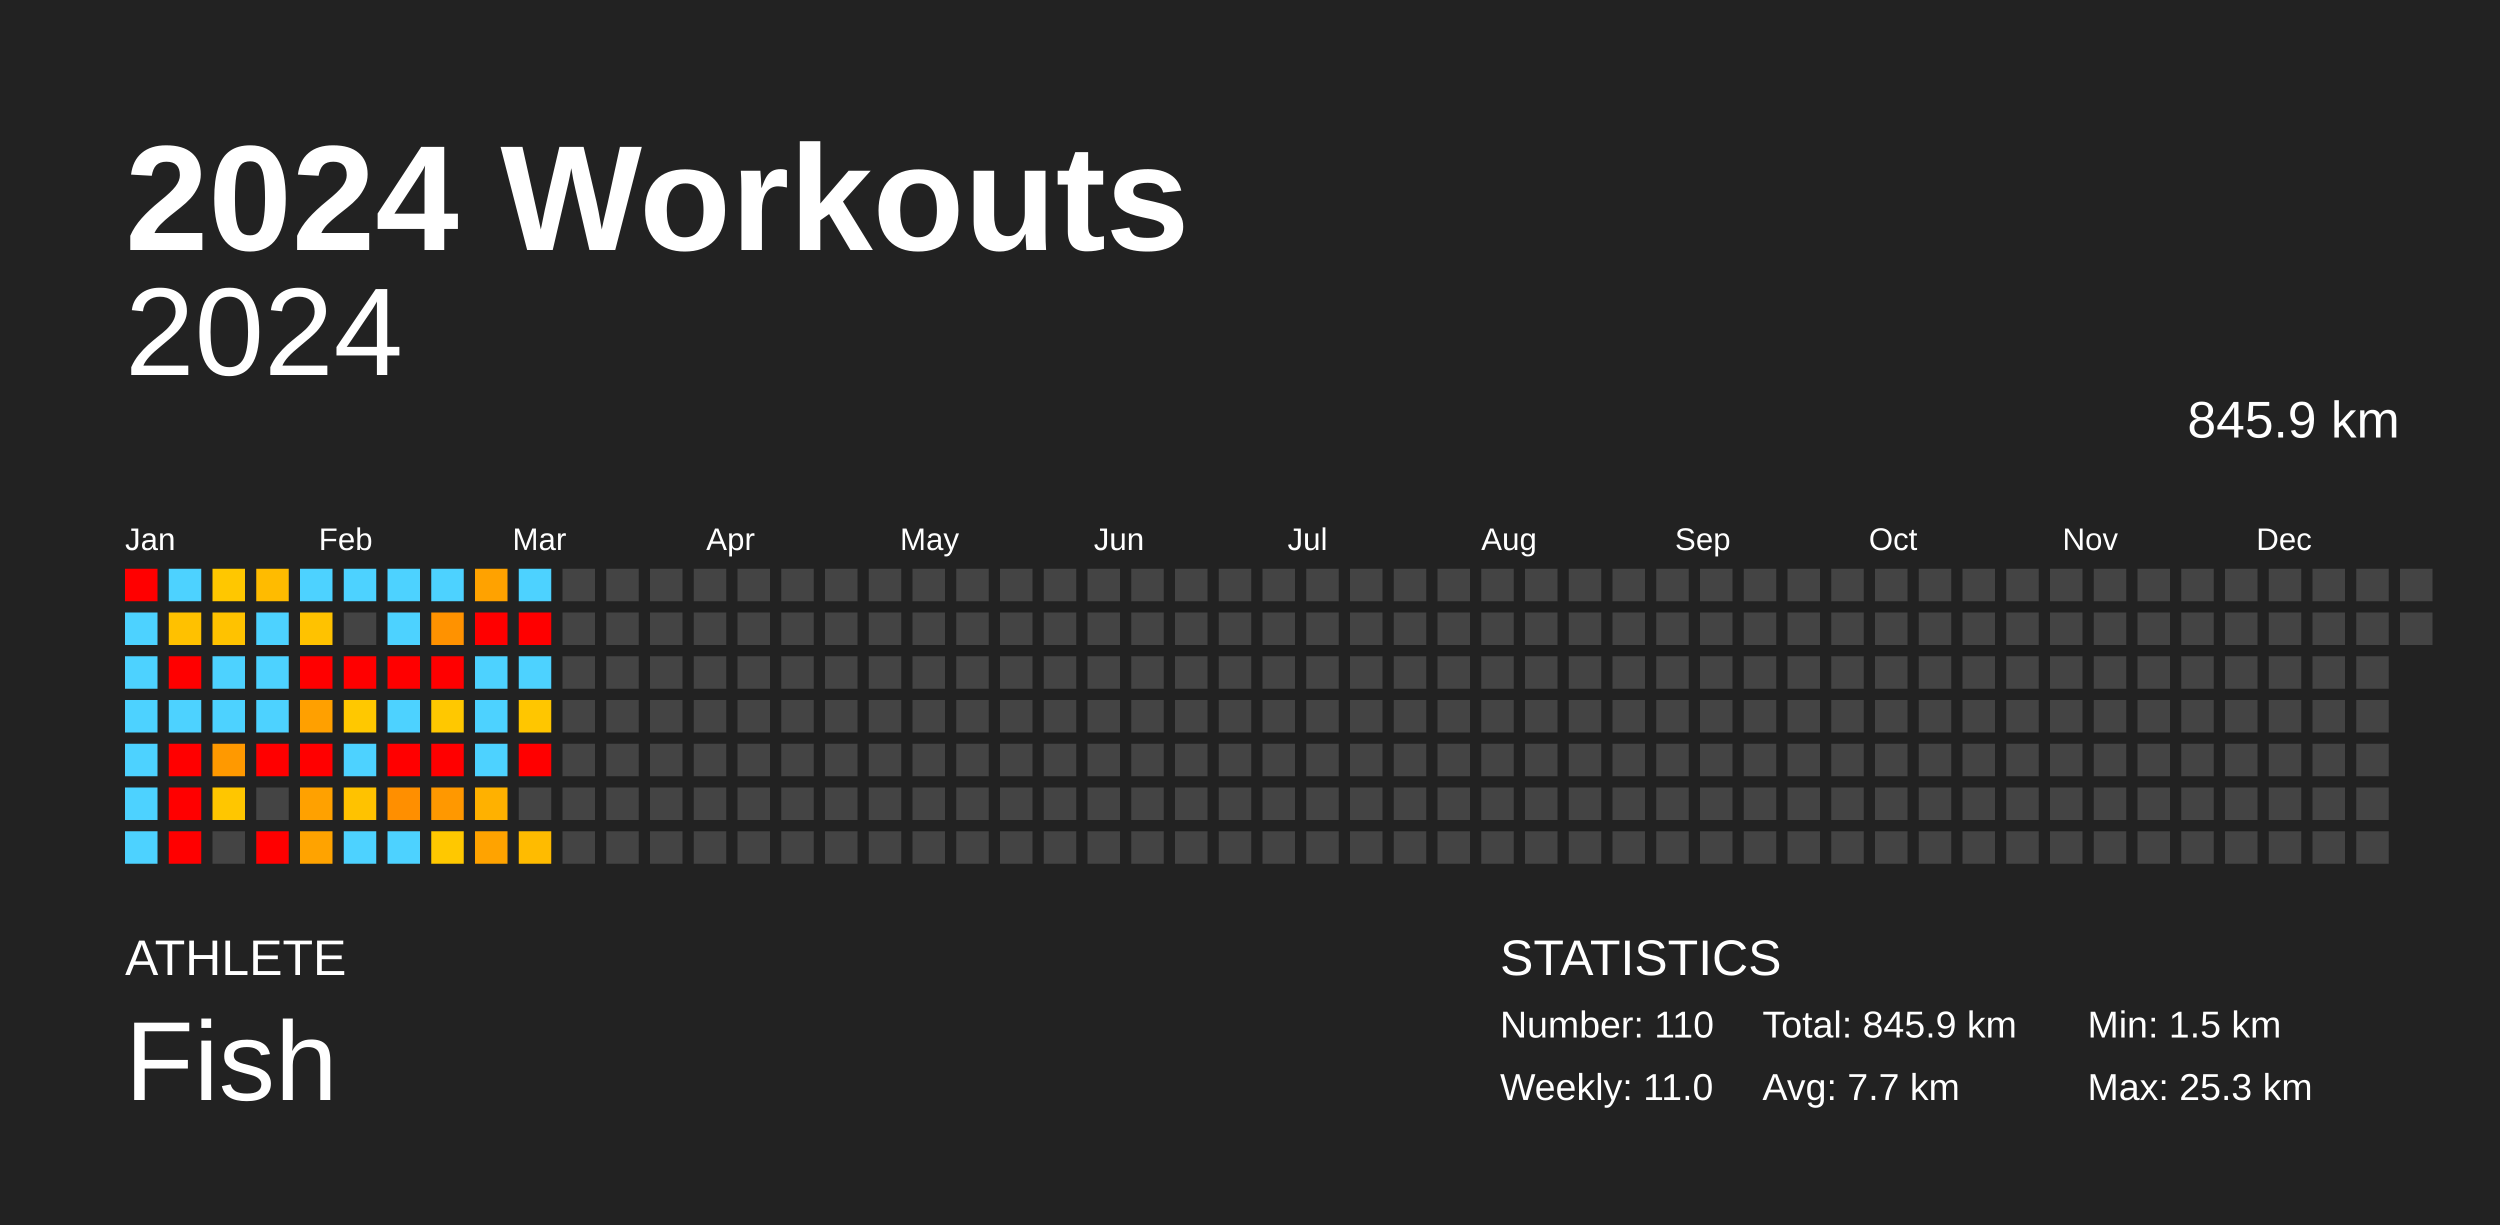
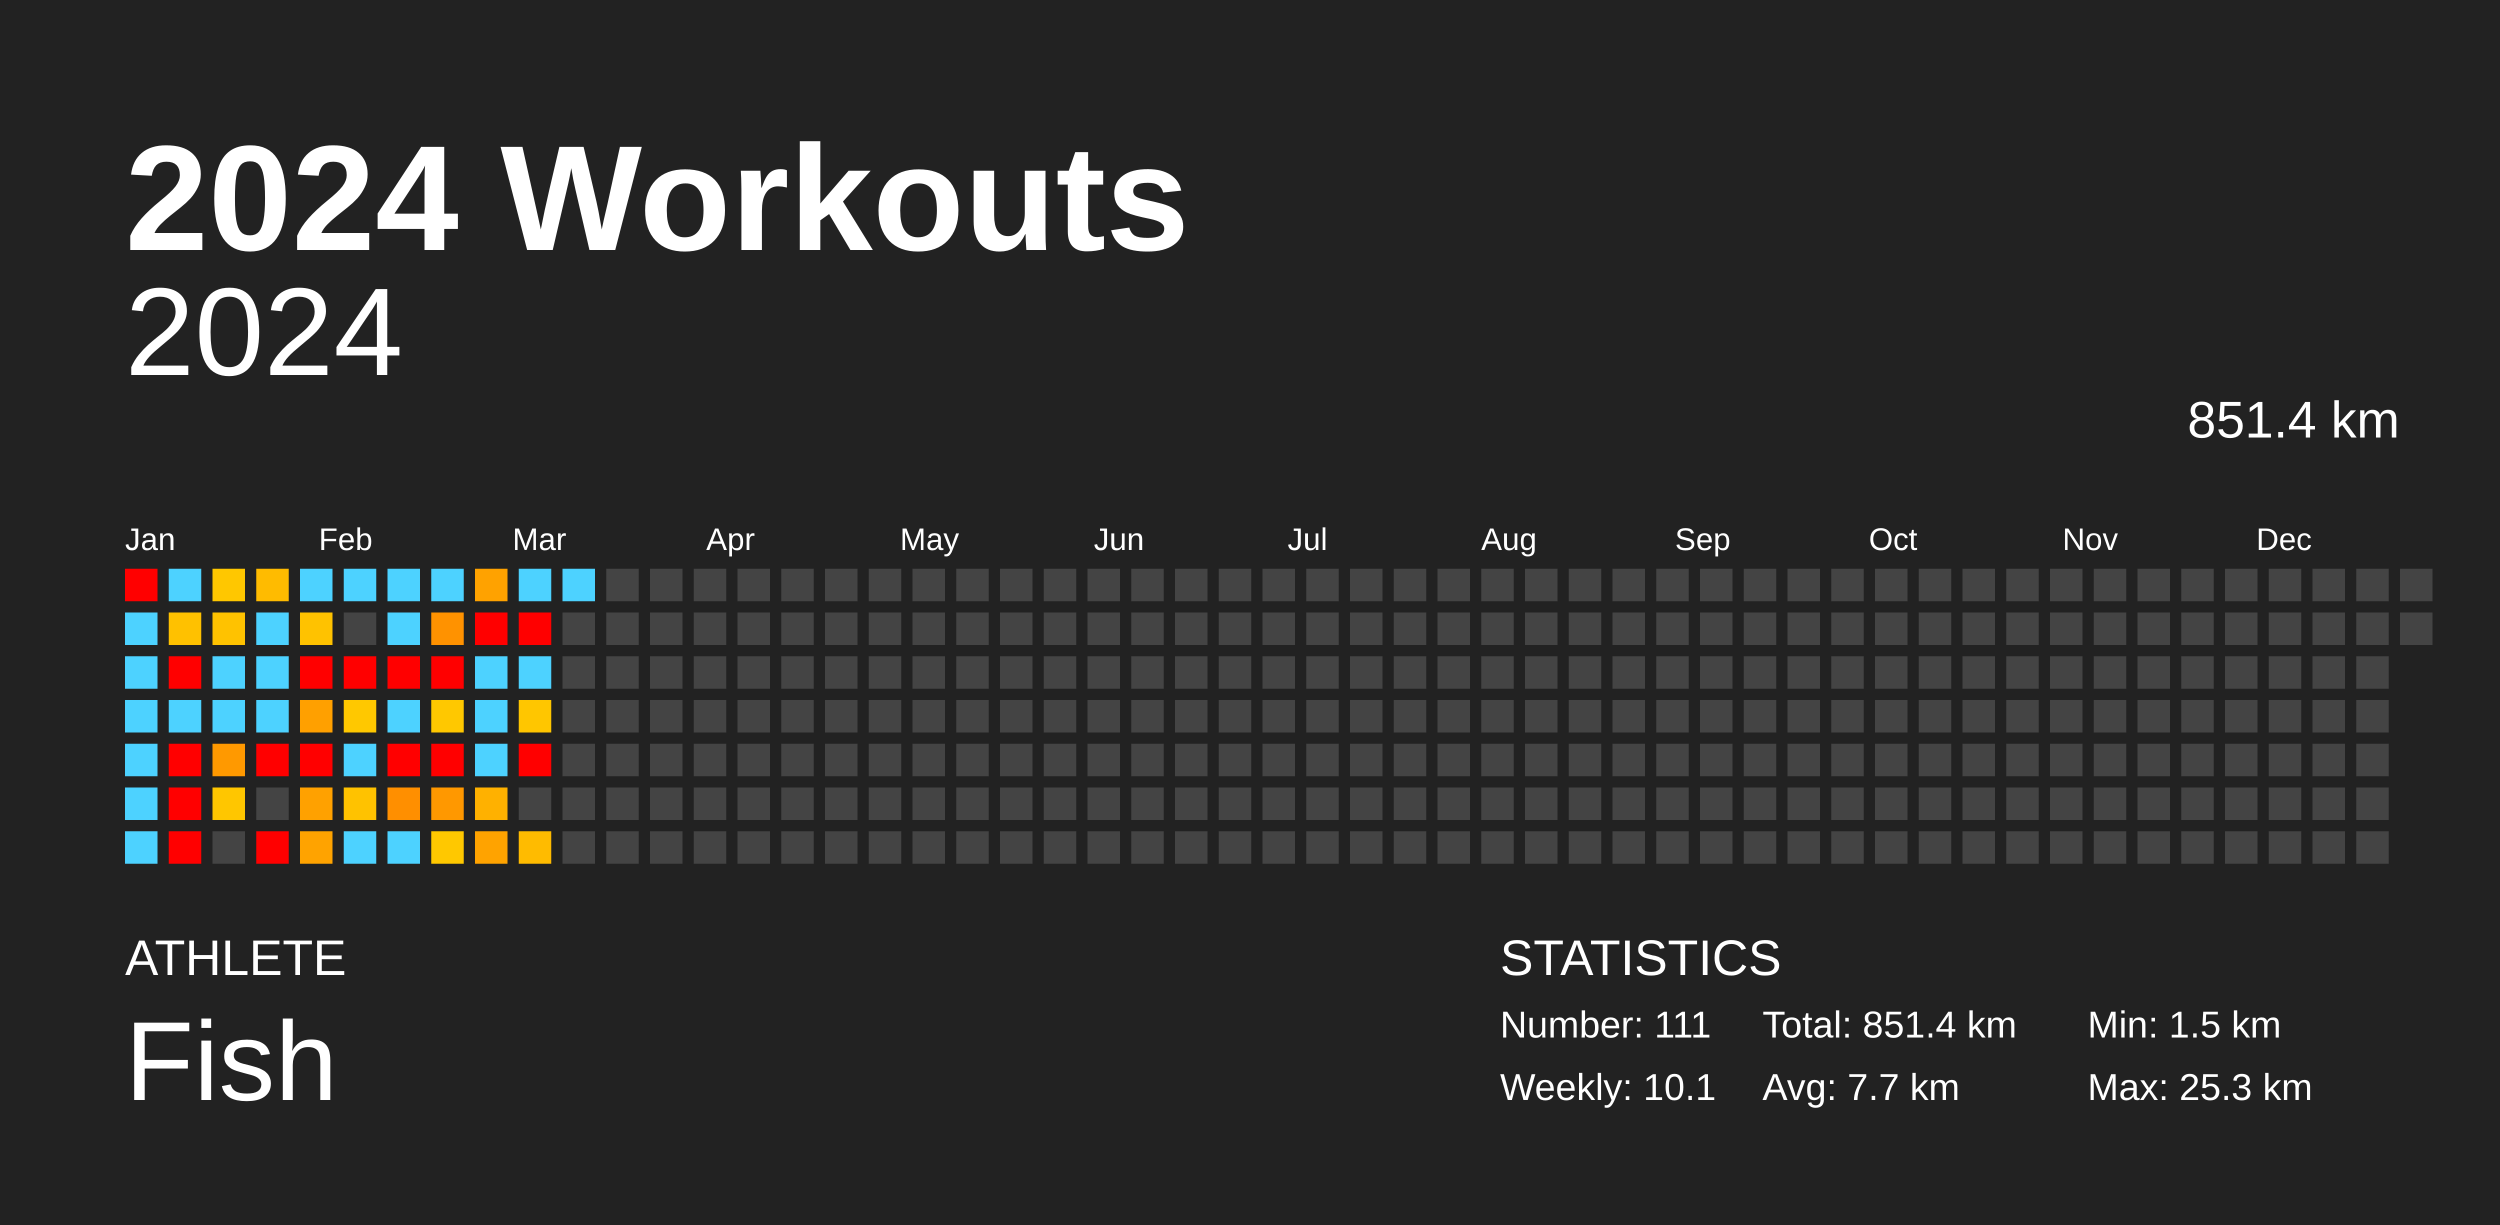
<svg xmlns="http://www.w3.org/2000/svg" baseProfile="full" height="98mm" version="1.1" viewBox="0,0,200,98" width="200mm">
  <defs />
  <rect fill="#222222" height="98" width="200" x="0" y="0" />
  <text fill="#FFFFFF" style="font-size:12px; font-family:Arial; font-weight:bold;" x="10" y="20">2024 Workouts</text>
  <text fill="#FFFFFF" style="font-size:4px; font-family:Arial" x="10" y="78">ATHLETE</text>
  <text fill="#FFFFFF" style="font-size:9px; font-family:Arial" x="10" y="88">Fish</text>
  <text fill="#FFFFFF" style="font-size:4px; font-family:Arial" x="120" y="78">STATISTICS</text>
-   <text fill="#FFFFFF" style="font-size:3px; font-family:Arial" x="120" y="83">Number: 110</text>
-   <text fill="#FFFFFF" style="font-size:3px; font-family:Arial" x="120" y="88">Weekly: 11.0</text>
-   <text fill="#FFFFFF" style="font-size:3px; font-family:Arial" x="141" y="83">Total: 845.9 km</text>
+   <text fill="#FFFFFF" style="font-size:3px; font-family:Arial" x="120" y="83">Number: 111</text>
+   <text fill="#FFFFFF" style="font-size:3px; font-family:Arial" x="120" y="88">Weekly: 10.1</text>
+   <text fill="#FFFFFF" style="font-size:3px; font-family:Arial" x="141" y="83">Total: 851.4 km</text>
  <text fill="#FFFFFF" style="font-size:3px; font-family:Arial" x="141" y="88">Avg: 7.7 km</text>
  <text fill="#FFFFFF" style="font-size:3px; font-family:Arial" x="167" y="83">Min: 1.5 km</text>
  <text fill="#FFFFFF" style="font-size:3px; font-family:Arial" x="167" y="88">Max: 25.3 km</text>
  <text alignment-baseline="hanging" fill="#FFFFFF" style="font-size:10.0px; font-family:Arial;" x="10" y="30">2024</text>
-   <text alignment-baseline="hanging" fill="#FFFFFF" style="font-size:4.125px; font-family:Arial;" x="175" y="35">845.9 km</text>
+   <text alignment-baseline="hanging" fill="#FFFFFF" style="font-size:4.125px; font-family:Arial;" x="175" y="35">851.4 km</text>
  <text fill="#FFFFFF" style="font-size:2.5px; font-family:Arial" x="10.0" y="44">Jan</text>
  <text fill="#FFFFFF" style="font-size:2.5px; font-family:Arial" x="25.5" y="44">Feb</text>
  <text fill="#FFFFFF" style="font-size:2.5px; font-family:Arial" x="41.0" y="44">Mar</text>
  <text fill="#FFFFFF" style="font-size:2.5px; font-family:Arial" x="56.5" y="44">Apr</text>
  <text fill="#FFFFFF" style="font-size:2.5px; font-family:Arial" x="72.0" y="44">May</text>
  <text fill="#FFFFFF" style="font-size:2.5px; font-family:Arial" x="87.5" y="44">Jun</text>
  <text fill="#FFFFFF" style="font-size:2.5px; font-family:Arial" x="103.0" y="44">Jul</text>
  <text fill="#FFFFFF" style="font-size:2.5px; font-family:Arial" x="118.5" y="44">Aug</text>
  <text fill="#FFFFFF" style="font-size:2.5px; font-family:Arial" x="134.0" y="44">Sep</text>
  <text fill="#FFFFFF" style="font-size:2.5px; font-family:Arial" x="149.5" y="44">Oct</text>
  <text fill="#FFFFFF" style="font-size:2.5px; font-family:Arial" x="165.0" y="44">Nov</text>
  <text fill="#FFFFFF" style="font-size:2.5px; font-family:Arial" x="180.5" y="44">Dec</text>
  <rect fill="red" height="2.6" width="2.6" x="10.0" y="45.5" />
  <rect fill="#4dd2ff" height="2.6" width="2.6" x="10.0" y="49.0" />
  <rect fill="#4dd2ff" height="2.6" width="2.6" x="10.0" y="52.5" />
  <rect fill="#4dd2ff" height="2.6" width="2.6" x="10.0" y="56.0" />
  <rect fill="#4dd2ff" height="2.6" width="2.6" x="10.0" y="59.5" />
  <rect fill="#4dd2ff" height="2.6" width="2.6" x="10.0" y="63.0" />
  <rect fill="#4dd2ff" height="2.6" width="2.6" x="10.0" y="66.5" />
  <rect fill="#4dd2ff" height="2.6" width="2.6" x="13.5" y="45.5" />
  <rect fill="#ffc100" height="2.6" width="2.6" x="13.5" y="49.0" />
  <rect fill="red" height="2.6" width="2.6" x="13.5" y="52.5" />
  <rect fill="#4dd2ff" height="2.6" width="2.6" x="13.5" y="56.0" />
  <rect fill="red" height="2.6" width="2.6" x="13.5" y="59.5" />
  <rect fill="red" height="2.6" width="2.6" x="13.5" y="63.0" />
  <rect fill="red" height="2.6" width="2.6" x="13.5" y="66.5" />
  <rect fill="#ffc700" height="2.6" width="2.6" x="17.0" y="45.5" />
  <rect fill="#ffc200" height="2.6" width="2.6" x="17.0" y="49.0" />
  <rect fill="#4dd2ff" height="2.6" width="2.6" x="17.0" y="52.5" />
  <rect fill="#4dd2ff" height="2.6" width="2.6" x="17.0" y="56.0" />
  <rect fill="#ff9900" height="2.6" width="2.6" x="17.0" y="59.5" />
  <rect fill="#ffc600" height="2.6" width="2.6" x="17.0" y="63.0" />
  <rect fill="#444444" height="2.6" width="2.6" x="17.0" y="66.5" />
  <rect fill="#ffbb00" height="2.6" width="2.6" x="20.5" y="45.5" />
  <rect fill="#4dd2ff" height="2.6" width="2.6" x="20.5" y="49.0" />
  <rect fill="#4dd2ff" height="2.6" width="2.6" x="20.5" y="52.5" />
  <rect fill="#4dd2ff" height="2.6" width="2.6" x="20.5" y="56.0" />
  <rect fill="red" height="2.6" width="2.6" x="20.5" y="59.5" />
  <rect fill="#444444" height="2.6" width="2.6" x="20.5" y="63.0" />
  <rect fill="red" height="2.6" width="2.6" x="20.5" y="66.5" />
  <rect fill="#4dd2ff" height="2.6" width="2.6" x="24.0" y="45.5" />
  <rect fill="#ffc200" height="2.6" width="2.6" x="24.0" y="49.0" />
  <rect fill="red" height="2.6" width="2.6" x="24.0" y="52.5" />
  <rect fill="#ffa000" height="2.6" width="2.6" x="24.0" y="56.0" />
  <rect fill="red" height="2.6" width="2.6" x="24.0" y="59.5" />
  <rect fill="#ffa100" height="2.6" width="2.6" x="24.0" y="63.0" />
  <rect fill="#ffa300" height="2.6" width="2.6" x="24.0" y="66.5" />
  <rect fill="#4dd2ff" height="2.6" width="2.6" x="27.5" y="45.5" />
  <rect fill="#444444" height="2.6" width="2.6" x="27.5" y="49.0" />
  <rect fill="red" height="2.6" width="2.6" x="27.5" y="52.5" />
  <rect fill="#ffc800" height="2.6" width="2.6" x="27.5" y="56.0" />
  <rect fill="#4dd2ff" height="2.6" width="2.6" x="27.5" y="59.5" />
  <rect fill="#ffc200" height="2.6" width="2.6" x="27.5" y="63.0" />
  <rect fill="#4dd2ff" height="2.6" width="2.6" x="27.5" y="66.5" />
  <rect fill="#4dd2ff" height="2.6" width="2.6" x="31.0" y="45.5" />
  <rect fill="#4dd2ff" height="2.6" width="2.6" x="31.0" y="49.0" />
  <rect fill="red" height="2.6" width="2.6" x="31.0" y="52.5" />
  <rect fill="#4dd2ff" height="2.6" width="2.6" x="31.0" y="56.0" />
  <rect fill="red" height="2.6" width="2.6" x="31.0" y="59.5" />
  <rect fill="#ff8f00" height="2.6" width="2.6" x="31.0" y="63.0" />
  <rect fill="#4dd2ff" height="2.6" width="2.6" x="31.0" y="66.5" />
  <rect fill="#4dd2ff" height="2.6" width="2.6" x="34.5" y="45.5" />
  <rect fill="#ff9200" height="2.6" width="2.6" x="34.5" y="49.0" />
  <rect fill="red" height="2.6" width="2.6" x="34.5" y="52.5" />
  <rect fill="#ffc800" height="2.6" width="2.6" x="34.5" y="56.0" />
  <rect fill="red" height="2.6" width="2.6" x="34.5" y="59.5" />
  <rect fill="#ff9800" height="2.6" width="2.6" x="34.5" y="63.0" />
  <rect fill="#ffc800" height="2.6" width="2.6" x="34.5" y="66.5" />
  <rect fill="#ffa200" height="2.6" width="2.6" x="38.0" y="45.5" />
  <rect fill="red" height="2.6" width="2.6" x="38.0" y="49.0" />
  <rect fill="#4dd2ff" height="2.6" width="2.6" x="38.0" y="52.5" />
  <rect fill="#4dd2ff" height="2.6" width="2.6" x="38.0" y="56.0" />
  <rect fill="#4dd2ff" height="2.6" width="2.6" x="38.0" y="59.5" />
  <rect fill="#ffb100" height="2.6" width="2.6" x="38.0" y="63.0" />
  <rect fill="#ffa300" height="2.6" width="2.6" x="38.0" y="66.5" />
  <rect fill="#4dd2ff" height="2.6" width="2.6" x="41.5" y="45.5" />
  <rect fill="red" height="2.6" width="2.6" x="41.5" y="49.0" />
  <rect fill="#4dd2ff" height="2.6" width="2.6" x="41.5" y="52.5" />
  <rect fill="#ffc600" height="2.6" width="2.6" x="41.5" y="56.0" />
  <rect fill="red" height="2.6" width="2.6" x="41.5" y="59.5" />
  <rect fill="#444444" height="2.6" width="2.6" x="41.5" y="63.0" />
  <rect fill="#ffbb00" height="2.6" width="2.6" x="41.5" y="66.5" />
-   <rect fill="#444444" height="2.6" width="2.6" x="45.0" y="45.5" />
+   <rect fill="#4dd2ff" height="2.6" width="2.6" x="45.0" y="45.5" />
  <rect fill="#444444" height="2.6" width="2.6" x="45.0" y="49.0" />
  <rect fill="#444444" height="2.6" width="2.6" x="45.0" y="52.5" />
  <rect fill="#444444" height="2.6" width="2.6" x="45.0" y="56.0" />
  <rect fill="#444444" height="2.6" width="2.6" x="45.0" y="59.5" />
  <rect fill="#444444" height="2.6" width="2.6" x="45.0" y="63.0" />
  <rect fill="#444444" height="2.6" width="2.6" x="45.0" y="66.5" />
  <rect fill="#444444" height="2.6" width="2.6" x="48.5" y="45.5" />
  <rect fill="#444444" height="2.6" width="2.6" x="48.5" y="49.0" />
  <rect fill="#444444" height="2.6" width="2.6" x="48.5" y="52.5" />
  <rect fill="#444444" height="2.6" width="2.6" x="48.5" y="56.0" />
  <rect fill="#444444" height="2.6" width="2.6" x="48.5" y="59.5" />
  <rect fill="#444444" height="2.6" width="2.6" x="48.5" y="63.0" />
  <rect fill="#444444" height="2.6" width="2.6" x="48.5" y="66.5" />
  <rect fill="#444444" height="2.6" width="2.6" x="52.0" y="45.5" />
  <rect fill="#444444" height="2.6" width="2.6" x="52.0" y="49.0" />
  <rect fill="#444444" height="2.6" width="2.6" x="52.0" y="52.5" />
  <rect fill="#444444" height="2.6" width="2.6" x="52.0" y="56.0" />
  <rect fill="#444444" height="2.6" width="2.6" x="52.0" y="59.5" />
  <rect fill="#444444" height="2.6" width="2.6" x="52.0" y="63.0" />
  <rect fill="#444444" height="2.6" width="2.6" x="52.0" y="66.5" />
  <rect fill="#444444" height="2.6" width="2.6" x="55.5" y="45.5" />
  <rect fill="#444444" height="2.6" width="2.6" x="55.5" y="49.0" />
  <rect fill="#444444" height="2.6" width="2.6" x="55.5" y="52.5" />
  <rect fill="#444444" height="2.6" width="2.6" x="55.5" y="56.0" />
  <rect fill="#444444" height="2.6" width="2.6" x="55.5" y="59.5" />
  <rect fill="#444444" height="2.6" width="2.6" x="55.5" y="63.0" />
  <rect fill="#444444" height="2.6" width="2.6" x="55.5" y="66.5" />
  <rect fill="#444444" height="2.6" width="2.6" x="59.0" y="45.5" />
  <rect fill="#444444" height="2.6" width="2.6" x="59.0" y="49.0" />
  <rect fill="#444444" height="2.6" width="2.6" x="59.0" y="52.5" />
  <rect fill="#444444" height="2.6" width="2.6" x="59.0" y="56.0" />
  <rect fill="#444444" height="2.6" width="2.6" x="59.0" y="59.5" />
  <rect fill="#444444" height="2.6" width="2.6" x="59.0" y="63.0" />
  <rect fill="#444444" height="2.6" width="2.6" x="59.0" y="66.5" />
  <rect fill="#444444" height="2.6" width="2.6" x="62.5" y="45.5" />
  <rect fill="#444444" height="2.6" width="2.6" x="62.5" y="49.0" />
  <rect fill="#444444" height="2.6" width="2.6" x="62.5" y="52.5" />
  <rect fill="#444444" height="2.6" width="2.6" x="62.5" y="56.0" />
  <rect fill="#444444" height="2.6" width="2.6" x="62.5" y="59.5" />
  <rect fill="#444444" height="2.6" width="2.6" x="62.5" y="63.0" />
  <rect fill="#444444" height="2.6" width="2.6" x="62.5" y="66.5" />
  <rect fill="#444444" height="2.6" width="2.6" x="66.0" y="45.5" />
  <rect fill="#444444" height="2.6" width="2.6" x="66.0" y="49.0" />
  <rect fill="#444444" height="2.6" width="2.6" x="66.0" y="52.5" />
  <rect fill="#444444" height="2.6" width="2.6" x="66.0" y="56.0" />
  <rect fill="#444444" height="2.6" width="2.6" x="66.0" y="59.5" />
  <rect fill="#444444" height="2.6" width="2.6" x="66.0" y="63.0" />
  <rect fill="#444444" height="2.6" width="2.6" x="66.0" y="66.5" />
  <rect fill="#444444" height="2.6" width="2.6" x="69.5" y="45.5" />
  <rect fill="#444444" height="2.6" width="2.6" x="69.5" y="49.0" />
  <rect fill="#444444" height="2.6" width="2.6" x="69.5" y="52.5" />
  <rect fill="#444444" height="2.6" width="2.6" x="69.5" y="56.0" />
  <rect fill="#444444" height="2.6" width="2.6" x="69.5" y="59.5" />
  <rect fill="#444444" height="2.6" width="2.6" x="69.5" y="63.0" />
  <rect fill="#444444" height="2.6" width="2.6" x="69.5" y="66.5" />
  <rect fill="#444444" height="2.6" width="2.6" x="73.0" y="45.5" />
  <rect fill="#444444" height="2.6" width="2.6" x="73.0" y="49.0" />
  <rect fill="#444444" height="2.6" width="2.6" x="73.0" y="52.5" />
  <rect fill="#444444" height="2.6" width="2.6" x="73.0" y="56.0" />
  <rect fill="#444444" height="2.6" width="2.6" x="73.0" y="59.5" />
  <rect fill="#444444" height="2.6" width="2.6" x="73.0" y="63.0" />
  <rect fill="#444444" height="2.6" width="2.6" x="73.0" y="66.5" />
  <rect fill="#444444" height="2.6" width="2.6" x="76.5" y="45.5" />
  <rect fill="#444444" height="2.6" width="2.6" x="76.5" y="49.0" />
  <rect fill="#444444" height="2.6" width="2.6" x="76.5" y="52.5" />
  <rect fill="#444444" height="2.6" width="2.6" x="76.5" y="56.0" />
  <rect fill="#444444" height="2.6" width="2.6" x="76.5" y="59.5" />
  <rect fill="#444444" height="2.6" width="2.6" x="76.5" y="63.0" />
  <rect fill="#444444" height="2.6" width="2.6" x="76.5" y="66.5" />
  <rect fill="#444444" height="2.6" width="2.6" x="80.0" y="45.5" />
  <rect fill="#444444" height="2.6" width="2.6" x="80.0" y="49.0" />
  <rect fill="#444444" height="2.6" width="2.6" x="80.0" y="52.5" />
  <rect fill="#444444" height="2.6" width="2.6" x="80.0" y="56.0" />
  <rect fill="#444444" height="2.6" width="2.6" x="80.0" y="59.5" />
  <rect fill="#444444" height="2.6" width="2.6" x="80.0" y="63.0" />
  <rect fill="#444444" height="2.6" width="2.6" x="80.0" y="66.5" />
  <rect fill="#444444" height="2.6" width="2.6" x="83.5" y="45.5" />
  <rect fill="#444444" height="2.6" width="2.6" x="83.5" y="49.0" />
  <rect fill="#444444" height="2.6" width="2.6" x="83.5" y="52.5" />
  <rect fill="#444444" height="2.6" width="2.6" x="83.5" y="56.0" />
  <rect fill="#444444" height="2.6" width="2.6" x="83.5" y="59.5" />
  <rect fill="#444444" height="2.6" width="2.6" x="83.5" y="63.0" />
  <rect fill="#444444" height="2.6" width="2.6" x="83.5" y="66.5" />
  <rect fill="#444444" height="2.6" width="2.6" x="87.0" y="45.5" />
  <rect fill="#444444" height="2.6" width="2.6" x="87.0" y="49.0" />
  <rect fill="#444444" height="2.6" width="2.6" x="87.0" y="52.5" />
  <rect fill="#444444" height="2.6" width="2.6" x="87.0" y="56.0" />
  <rect fill="#444444" height="2.6" width="2.6" x="87.0" y="59.5" />
  <rect fill="#444444" height="2.6" width="2.6" x="87.0" y="63.0" />
  <rect fill="#444444" height="2.6" width="2.6" x="87.0" y="66.5" />
  <rect fill="#444444" height="2.6" width="2.6" x="90.5" y="45.5" />
  <rect fill="#444444" height="2.6" width="2.6" x="90.5" y="49.0" />
  <rect fill="#444444" height="2.6" width="2.6" x="90.5" y="52.5" />
  <rect fill="#444444" height="2.6" width="2.6" x="90.5" y="56.0" />
  <rect fill="#444444" height="2.6" width="2.6" x="90.5" y="59.5" />
  <rect fill="#444444" height="2.6" width="2.6" x="90.5" y="63.0" />
  <rect fill="#444444" height="2.6" width="2.6" x="90.5" y="66.5" />
  <rect fill="#444444" height="2.6" width="2.6" x="94.0" y="45.5" />
  <rect fill="#444444" height="2.6" width="2.6" x="94.0" y="49.0" />
  <rect fill="#444444" height="2.6" width="2.6" x="94.0" y="52.5" />
  <rect fill="#444444" height="2.6" width="2.6" x="94.0" y="56.0" />
  <rect fill="#444444" height="2.6" width="2.6" x="94.0" y="59.5" />
  <rect fill="#444444" height="2.6" width="2.6" x="94.0" y="63.0" />
  <rect fill="#444444" height="2.6" width="2.6" x="94.0" y="66.5" />
  <rect fill="#444444" height="2.6" width="2.6" x="97.5" y="45.5" />
  <rect fill="#444444" height="2.6" width="2.6" x="97.5" y="49.0" />
  <rect fill="#444444" height="2.6" width="2.6" x="97.5" y="52.5" />
  <rect fill="#444444" height="2.6" width="2.6" x="97.5" y="56.0" />
  <rect fill="#444444" height="2.6" width="2.6" x="97.5" y="59.5" />
  <rect fill="#444444" height="2.6" width="2.6" x="97.5" y="63.0" />
  <rect fill="#444444" height="2.6" width="2.6" x="97.5" y="66.5" />
  <rect fill="#444444" height="2.6" width="2.6" x="101.0" y="45.5" />
  <rect fill="#444444" height="2.6" width="2.6" x="101.0" y="49.0" />
  <rect fill="#444444" height="2.6" width="2.6" x="101.0" y="52.5" />
  <rect fill="#444444" height="2.6" width="2.6" x="101.0" y="56.0" />
  <rect fill="#444444" height="2.6" width="2.6" x="101.0" y="59.5" />
  <rect fill="#444444" height="2.6" width="2.6" x="101.0" y="63.0" />
  <rect fill="#444444" height="2.6" width="2.6" x="101.0" y="66.5" />
  <rect fill="#444444" height="2.6" width="2.6" x="104.5" y="45.5" />
  <rect fill="#444444" height="2.6" width="2.6" x="104.5" y="49.0" />
  <rect fill="#444444" height="2.6" width="2.6" x="104.5" y="52.5" />
  <rect fill="#444444" height="2.6" width="2.6" x="104.5" y="56.0" />
  <rect fill="#444444" height="2.6" width="2.6" x="104.5" y="59.5" />
  <rect fill="#444444" height="2.6" width="2.6" x="104.5" y="63.0" />
  <rect fill="#444444" height="2.6" width="2.6" x="104.5" y="66.5" />
  <rect fill="#444444" height="2.6" width="2.6" x="108.0" y="45.5" />
  <rect fill="#444444" height="2.6" width="2.6" x="108.0" y="49.0" />
  <rect fill="#444444" height="2.6" width="2.6" x="108.0" y="52.5" />
  <rect fill="#444444" height="2.6" width="2.6" x="108.0" y="56.0" />
  <rect fill="#444444" height="2.6" width="2.6" x="108.0" y="59.5" />
  <rect fill="#444444" height="2.6" width="2.6" x="108.0" y="63.0" />
  <rect fill="#444444" height="2.6" width="2.6" x="108.0" y="66.5" />
  <rect fill="#444444" height="2.6" width="2.6" x="111.5" y="45.5" />
  <rect fill="#444444" height="2.6" width="2.6" x="111.5" y="49.0" />
  <rect fill="#444444" height="2.6" width="2.6" x="111.5" y="52.5" />
  <rect fill="#444444" height="2.6" width="2.6" x="111.5" y="56.0" />
  <rect fill="#444444" height="2.6" width="2.6" x="111.5" y="59.5" />
  <rect fill="#444444" height="2.6" width="2.6" x="111.5" y="63.0" />
  <rect fill="#444444" height="2.6" width="2.6" x="111.5" y="66.5" />
  <rect fill="#444444" height="2.6" width="2.6" x="115.0" y="45.5" />
  <rect fill="#444444" height="2.6" width="2.6" x="115.0" y="49.0" />
  <rect fill="#444444" height="2.6" width="2.6" x="115.0" y="52.5" />
  <rect fill="#444444" height="2.6" width="2.6" x="115.0" y="56.0" />
  <rect fill="#444444" height="2.6" width="2.6" x="115.0" y="59.5" />
  <rect fill="#444444" height="2.6" width="2.6" x="115.0" y="63.0" />
  <rect fill="#444444" height="2.6" width="2.6" x="115.0" y="66.5" />
  <rect fill="#444444" height="2.6" width="2.6" x="118.5" y="45.5" />
  <rect fill="#444444" height="2.6" width="2.6" x="118.5" y="49.0" />
  <rect fill="#444444" height="2.6" width="2.6" x="118.5" y="52.5" />
  <rect fill="#444444" height="2.6" width="2.6" x="118.5" y="56.0" />
  <rect fill="#444444" height="2.6" width="2.6" x="118.5" y="59.5" />
  <rect fill="#444444" height="2.6" width="2.6" x="118.5" y="63.0" />
  <rect fill="#444444" height="2.6" width="2.6" x="118.5" y="66.5" />
  <rect fill="#444444" height="2.6" width="2.6" x="122.0" y="45.5" />
  <rect fill="#444444" height="2.6" width="2.6" x="122.0" y="49.0" />
  <rect fill="#444444" height="2.6" width="2.6" x="122.0" y="52.5" />
  <rect fill="#444444" height="2.6" width="2.6" x="122.0" y="56.0" />
  <rect fill="#444444" height="2.6" width="2.6" x="122.0" y="59.5" />
  <rect fill="#444444" height="2.6" width="2.6" x="122.0" y="63.0" />
  <rect fill="#444444" height="2.6" width="2.6" x="122.0" y="66.5" />
  <rect fill="#444444" height="2.6" width="2.6" x="125.5" y="45.5" />
  <rect fill="#444444" height="2.6" width="2.6" x="125.5" y="49.0" />
  <rect fill="#444444" height="2.6" width="2.6" x="125.5" y="52.5" />
  <rect fill="#444444" height="2.6" width="2.6" x="125.5" y="56.0" />
  <rect fill="#444444" height="2.6" width="2.6" x="125.5" y="59.5" />
  <rect fill="#444444" height="2.6" width="2.6" x="125.5" y="63.0" />
  <rect fill="#444444" height="2.6" width="2.6" x="125.5" y="66.5" />
  <rect fill="#444444" height="2.6" width="2.6" x="129.0" y="45.5" />
  <rect fill="#444444" height="2.6" width="2.6" x="129.0" y="49.0" />
  <rect fill="#444444" height="2.6" width="2.6" x="129.0" y="52.5" />
  <rect fill="#444444" height="2.6" width="2.6" x="129.0" y="56.0" />
  <rect fill="#444444" height="2.6" width="2.6" x="129.0" y="59.5" />
  <rect fill="#444444" height="2.6" width="2.6" x="129.0" y="63.0" />
  <rect fill="#444444" height="2.6" width="2.6" x="129.0" y="66.5" />
  <rect fill="#444444" height="2.6" width="2.6" x="132.5" y="45.5" />
  <rect fill="#444444" height="2.6" width="2.6" x="132.5" y="49.0" />
  <rect fill="#444444" height="2.6" width="2.6" x="132.5" y="52.5" />
  <rect fill="#444444" height="2.6" width="2.6" x="132.5" y="56.0" />
  <rect fill="#444444" height="2.6" width="2.6" x="132.5" y="59.5" />
  <rect fill="#444444" height="2.6" width="2.6" x="132.5" y="63.0" />
  <rect fill="#444444" height="2.6" width="2.6" x="132.5" y="66.5" />
  <rect fill="#444444" height="2.6" width="2.6" x="136.0" y="45.5" />
  <rect fill="#444444" height="2.6" width="2.6" x="136.0" y="49.0" />
  <rect fill="#444444" height="2.6" width="2.6" x="136.0" y="52.5" />
  <rect fill="#444444" height="2.6" width="2.6" x="136.0" y="56.0" />
  <rect fill="#444444" height="2.6" width="2.6" x="136.0" y="59.5" />
  <rect fill="#444444" height="2.6" width="2.6" x="136.0" y="63.0" />
  <rect fill="#444444" height="2.6" width="2.6" x="136.0" y="66.5" />
  <rect fill="#444444" height="2.6" width="2.6" x="139.5" y="45.5" />
  <rect fill="#444444" height="2.6" width="2.6" x="139.5" y="49.0" />
  <rect fill="#444444" height="2.6" width="2.6" x="139.5" y="52.5" />
  <rect fill="#444444" height="2.6" width="2.6" x="139.5" y="56.0" />
  <rect fill="#444444" height="2.6" width="2.6" x="139.5" y="59.5" />
  <rect fill="#444444" height="2.6" width="2.6" x="139.5" y="63.0" />
  <rect fill="#444444" height="2.6" width="2.6" x="139.5" y="66.5" />
  <rect fill="#444444" height="2.6" width="2.6" x="143.0" y="45.5" />
  <rect fill="#444444" height="2.6" width="2.6" x="143.0" y="49.0" />
  <rect fill="#444444" height="2.6" width="2.6" x="143.0" y="52.5" />
  <rect fill="#444444" height="2.6" width="2.6" x="143.0" y="56.0" />
  <rect fill="#444444" height="2.6" width="2.6" x="143.0" y="59.5" />
  <rect fill="#444444" height="2.6" width="2.6" x="143.0" y="63.0" />
  <rect fill="#444444" height="2.6" width="2.6" x="143.0" y="66.5" />
  <rect fill="#444444" height="2.6" width="2.6" x="146.5" y="45.5" />
  <rect fill="#444444" height="2.6" width="2.6" x="146.5" y="49.0" />
  <rect fill="#444444" height="2.6" width="2.6" x="146.5" y="52.5" />
  <rect fill="#444444" height="2.6" width="2.6" x="146.5" y="56.0" />
  <rect fill="#444444" height="2.6" width="2.6" x="146.5" y="59.5" />
  <rect fill="#444444" height="2.6" width="2.6" x="146.5" y="63.0" />
  <rect fill="#444444" height="2.6" width="2.6" x="146.5" y="66.5" />
  <rect fill="#444444" height="2.6" width="2.6" x="150.0" y="45.5" />
  <rect fill="#444444" height="2.6" width="2.6" x="150.0" y="49.0" />
  <rect fill="#444444" height="2.6" width="2.6" x="150.0" y="52.5" />
  <rect fill="#444444" height="2.6" width="2.6" x="150.0" y="56.0" />
  <rect fill="#444444" height="2.6" width="2.6" x="150.0" y="59.5" />
  <rect fill="#444444" height="2.6" width="2.6" x="150.0" y="63.0" />
  <rect fill="#444444" height="2.6" width="2.6" x="150.0" y="66.5" />
  <rect fill="#444444" height="2.6" width="2.6" x="153.5" y="45.5" />
  <rect fill="#444444" height="2.6" width="2.6" x="153.5" y="49.0" />
  <rect fill="#444444" height="2.6" width="2.6" x="153.5" y="52.5" />
  <rect fill="#444444" height="2.6" width="2.6" x="153.5" y="56.0" />
  <rect fill="#444444" height="2.6" width="2.6" x="153.5" y="59.5" />
  <rect fill="#444444" height="2.6" width="2.6" x="153.5" y="63.0" />
  <rect fill="#444444" height="2.6" width="2.6" x="153.5" y="66.5" />
  <rect fill="#444444" height="2.6" width="2.6" x="157.0" y="45.5" />
  <rect fill="#444444" height="2.6" width="2.6" x="157.0" y="49.0" />
  <rect fill="#444444" height="2.6" width="2.6" x="157.0" y="52.5" />
  <rect fill="#444444" height="2.6" width="2.6" x="157.0" y="56.0" />
  <rect fill="#444444" height="2.6" width="2.6" x="157.0" y="59.5" />
  <rect fill="#444444" height="2.6" width="2.6" x="157.0" y="63.0" />
  <rect fill="#444444" height="2.6" width="2.6" x="157.0" y="66.5" />
  <rect fill="#444444" height="2.6" width="2.6" x="160.5" y="45.5" />
  <rect fill="#444444" height="2.6" width="2.6" x="160.5" y="49.0" />
  <rect fill="#444444" height="2.6" width="2.6" x="160.5" y="52.5" />
  <rect fill="#444444" height="2.6" width="2.6" x="160.5" y="56.0" />
  <rect fill="#444444" height="2.6" width="2.6" x="160.5" y="59.5" />
  <rect fill="#444444" height="2.6" width="2.6" x="160.5" y="63.0" />
  <rect fill="#444444" height="2.6" width="2.6" x="160.5" y="66.5" />
  <rect fill="#444444" height="2.6" width="2.6" x="164.0" y="45.5" />
  <rect fill="#444444" height="2.6" width="2.6" x="164.0" y="49.0" />
  <rect fill="#444444" height="2.6" width="2.6" x="164.0" y="52.5" />
  <rect fill="#444444" height="2.6" width="2.6" x="164.0" y="56.0" />
  <rect fill="#444444" height="2.6" width="2.6" x="164.0" y="59.5" />
  <rect fill="#444444" height="2.6" width="2.6" x="164.0" y="63.0" />
  <rect fill="#444444" height="2.6" width="2.6" x="164.0" y="66.5" />
  <rect fill="#444444" height="2.6" width="2.6" x="167.5" y="45.5" />
  <rect fill="#444444" height="2.6" width="2.6" x="167.5" y="49.0" />
  <rect fill="#444444" height="2.6" width="2.6" x="167.5" y="52.5" />
  <rect fill="#444444" height="2.6" width="2.6" x="167.5" y="56.0" />
  <rect fill="#444444" height="2.6" width="2.6" x="167.5" y="59.5" />
  <rect fill="#444444" height="2.6" width="2.6" x="167.5" y="63.0" />
  <rect fill="#444444" height="2.6" width="2.6" x="167.5" y="66.5" />
  <rect fill="#444444" height="2.6" width="2.6" x="171.0" y="45.5" />
  <rect fill="#444444" height="2.6" width="2.6" x="171.0" y="49.0" />
  <rect fill="#444444" height="2.6" width="2.6" x="171.0" y="52.5" />
  <rect fill="#444444" height="2.6" width="2.6" x="171.0" y="56.0" />
  <rect fill="#444444" height="2.6" width="2.6" x="171.0" y="59.5" />
  <rect fill="#444444" height="2.6" width="2.6" x="171.0" y="63.0" />
  <rect fill="#444444" height="2.6" width="2.6" x="171.0" y="66.5" />
  <rect fill="#444444" height="2.6" width="2.6" x="174.5" y="45.5" />
  <rect fill="#444444" height="2.6" width="2.6" x="174.5" y="49.0" />
  <rect fill="#444444" height="2.6" width="2.6" x="174.5" y="52.5" />
  <rect fill="#444444" height="2.6" width="2.6" x="174.5" y="56.0" />
  <rect fill="#444444" height="2.6" width="2.6" x="174.5" y="59.5" />
  <rect fill="#444444" height="2.6" width="2.6" x="174.5" y="63.0" />
  <rect fill="#444444" height="2.6" width="2.6" x="174.5" y="66.5" />
  <rect fill="#444444" height="2.6" width="2.6" x="178.0" y="45.5" />
  <rect fill="#444444" height="2.6" width="2.6" x="178.0" y="49.0" />
  <rect fill="#444444" height="2.6" width="2.6" x="178.0" y="52.5" />
  <rect fill="#444444" height="2.6" width="2.6" x="178.0" y="56.0" />
  <rect fill="#444444" height="2.6" width="2.6" x="178.0" y="59.5" />
  <rect fill="#444444" height="2.6" width="2.6" x="178.0" y="63.0" />
  <rect fill="#444444" height="2.6" width="2.6" x="178.0" y="66.5" />
  <rect fill="#444444" height="2.6" width="2.6" x="181.5" y="45.5" />
  <rect fill="#444444" height="2.6" width="2.6" x="181.5" y="49.0" />
  <rect fill="#444444" height="2.6" width="2.6" x="181.5" y="52.5" />
  <rect fill="#444444" height="2.6" width="2.6" x="181.5" y="56.0" />
  <rect fill="#444444" height="2.6" width="2.6" x="181.5" y="59.5" />
  <rect fill="#444444" height="2.6" width="2.6" x="181.5" y="63.0" />
  <rect fill="#444444" height="2.6" width="2.6" x="181.5" y="66.5" />
  <rect fill="#444444" height="2.6" width="2.6" x="185.0" y="45.5" />
  <rect fill="#444444" height="2.6" width="2.6" x="185.0" y="49.0" />
  <rect fill="#444444" height="2.6" width="2.6" x="185.0" y="52.5" />
  <rect fill="#444444" height="2.6" width="2.6" x="185.0" y="56.0" />
  <rect fill="#444444" height="2.6" width="2.6" x="185.0" y="59.5" />
  <rect fill="#444444" height="2.6" width="2.6" x="185.0" y="63.0" />
  <rect fill="#444444" height="2.6" width="2.6" x="185.0" y="66.5" />
  <rect fill="#444444" height="2.6" width="2.6" x="188.5" y="45.5" />
  <rect fill="#444444" height="2.6" width="2.6" x="188.5" y="49.0" />
  <rect fill="#444444" height="2.6" width="2.6" x="188.5" y="52.5" />
  <rect fill="#444444" height="2.6" width="2.6" x="188.5" y="56.0" />
  <rect fill="#444444" height="2.6" width="2.6" x="188.5" y="59.5" />
  <rect fill="#444444" height="2.6" width="2.6" x="188.5" y="63.0" />
  <rect fill="#444444" height="2.6" width="2.6" x="188.5" y="66.5" />
  <rect fill="#444444" height="2.6" width="2.6" x="192.0" y="45.5" />
  <rect fill="#444444" height="2.6" width="2.6" x="192.0" y="49.0" />
</svg>
